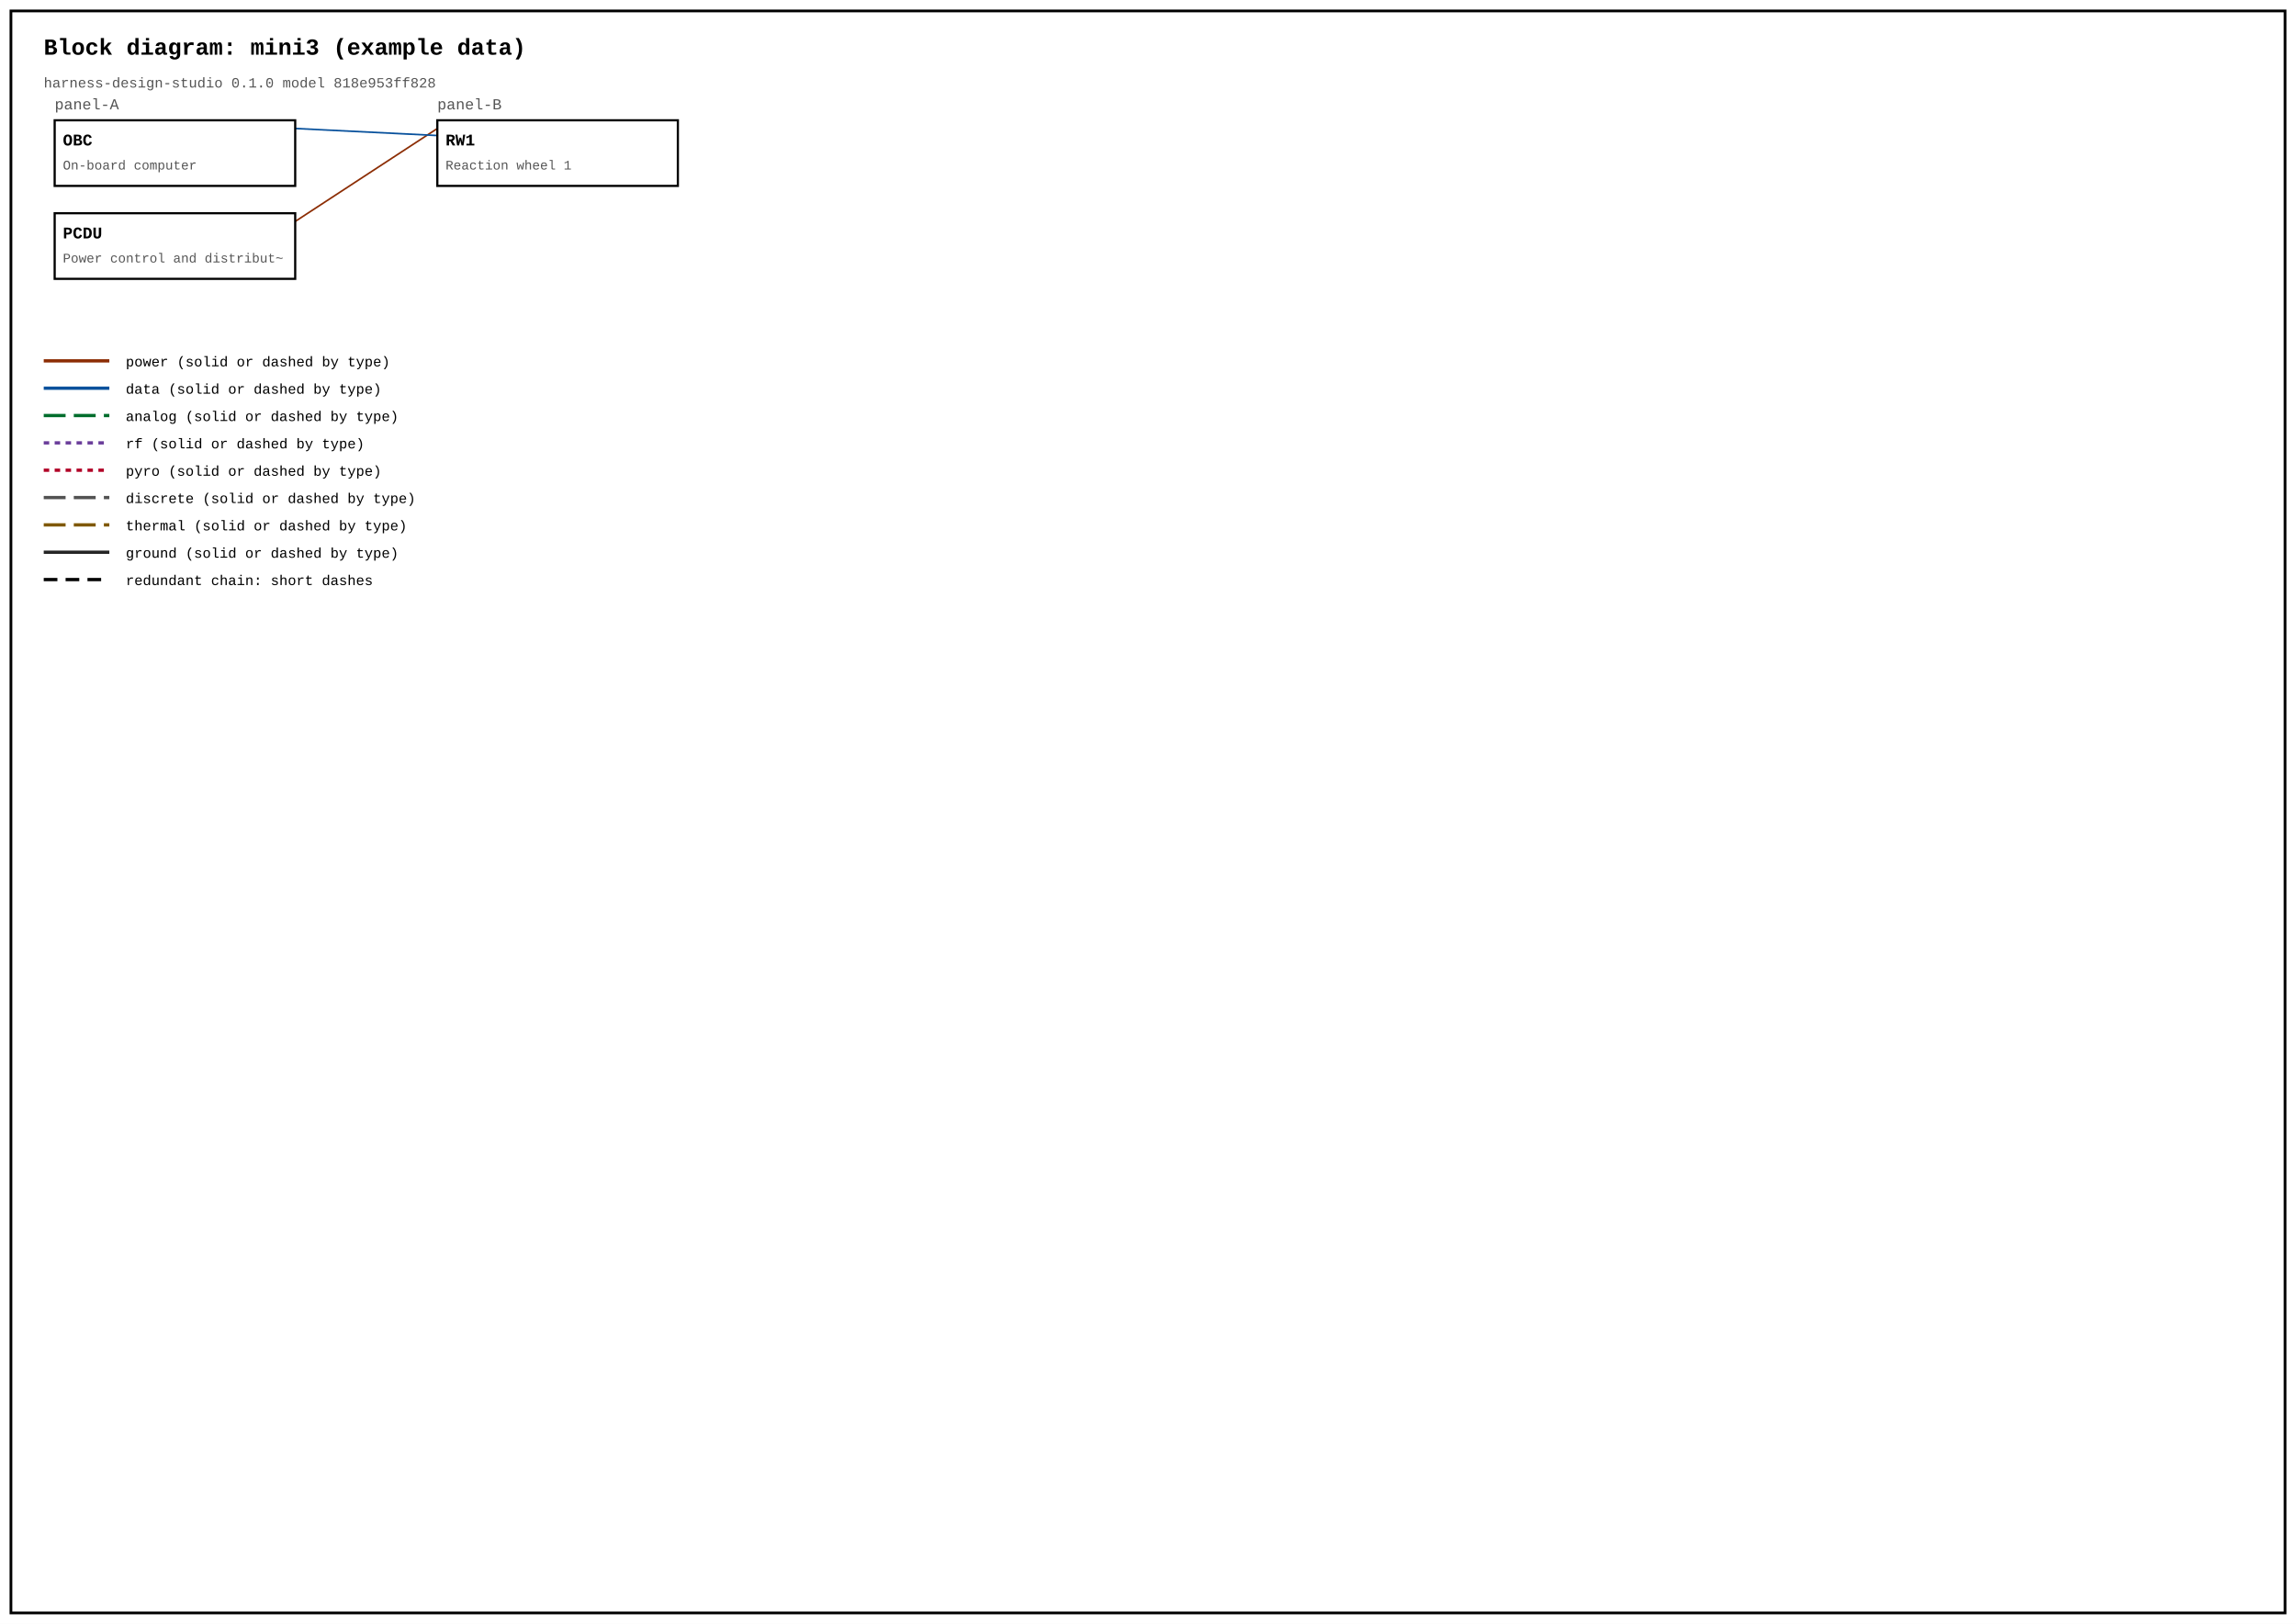
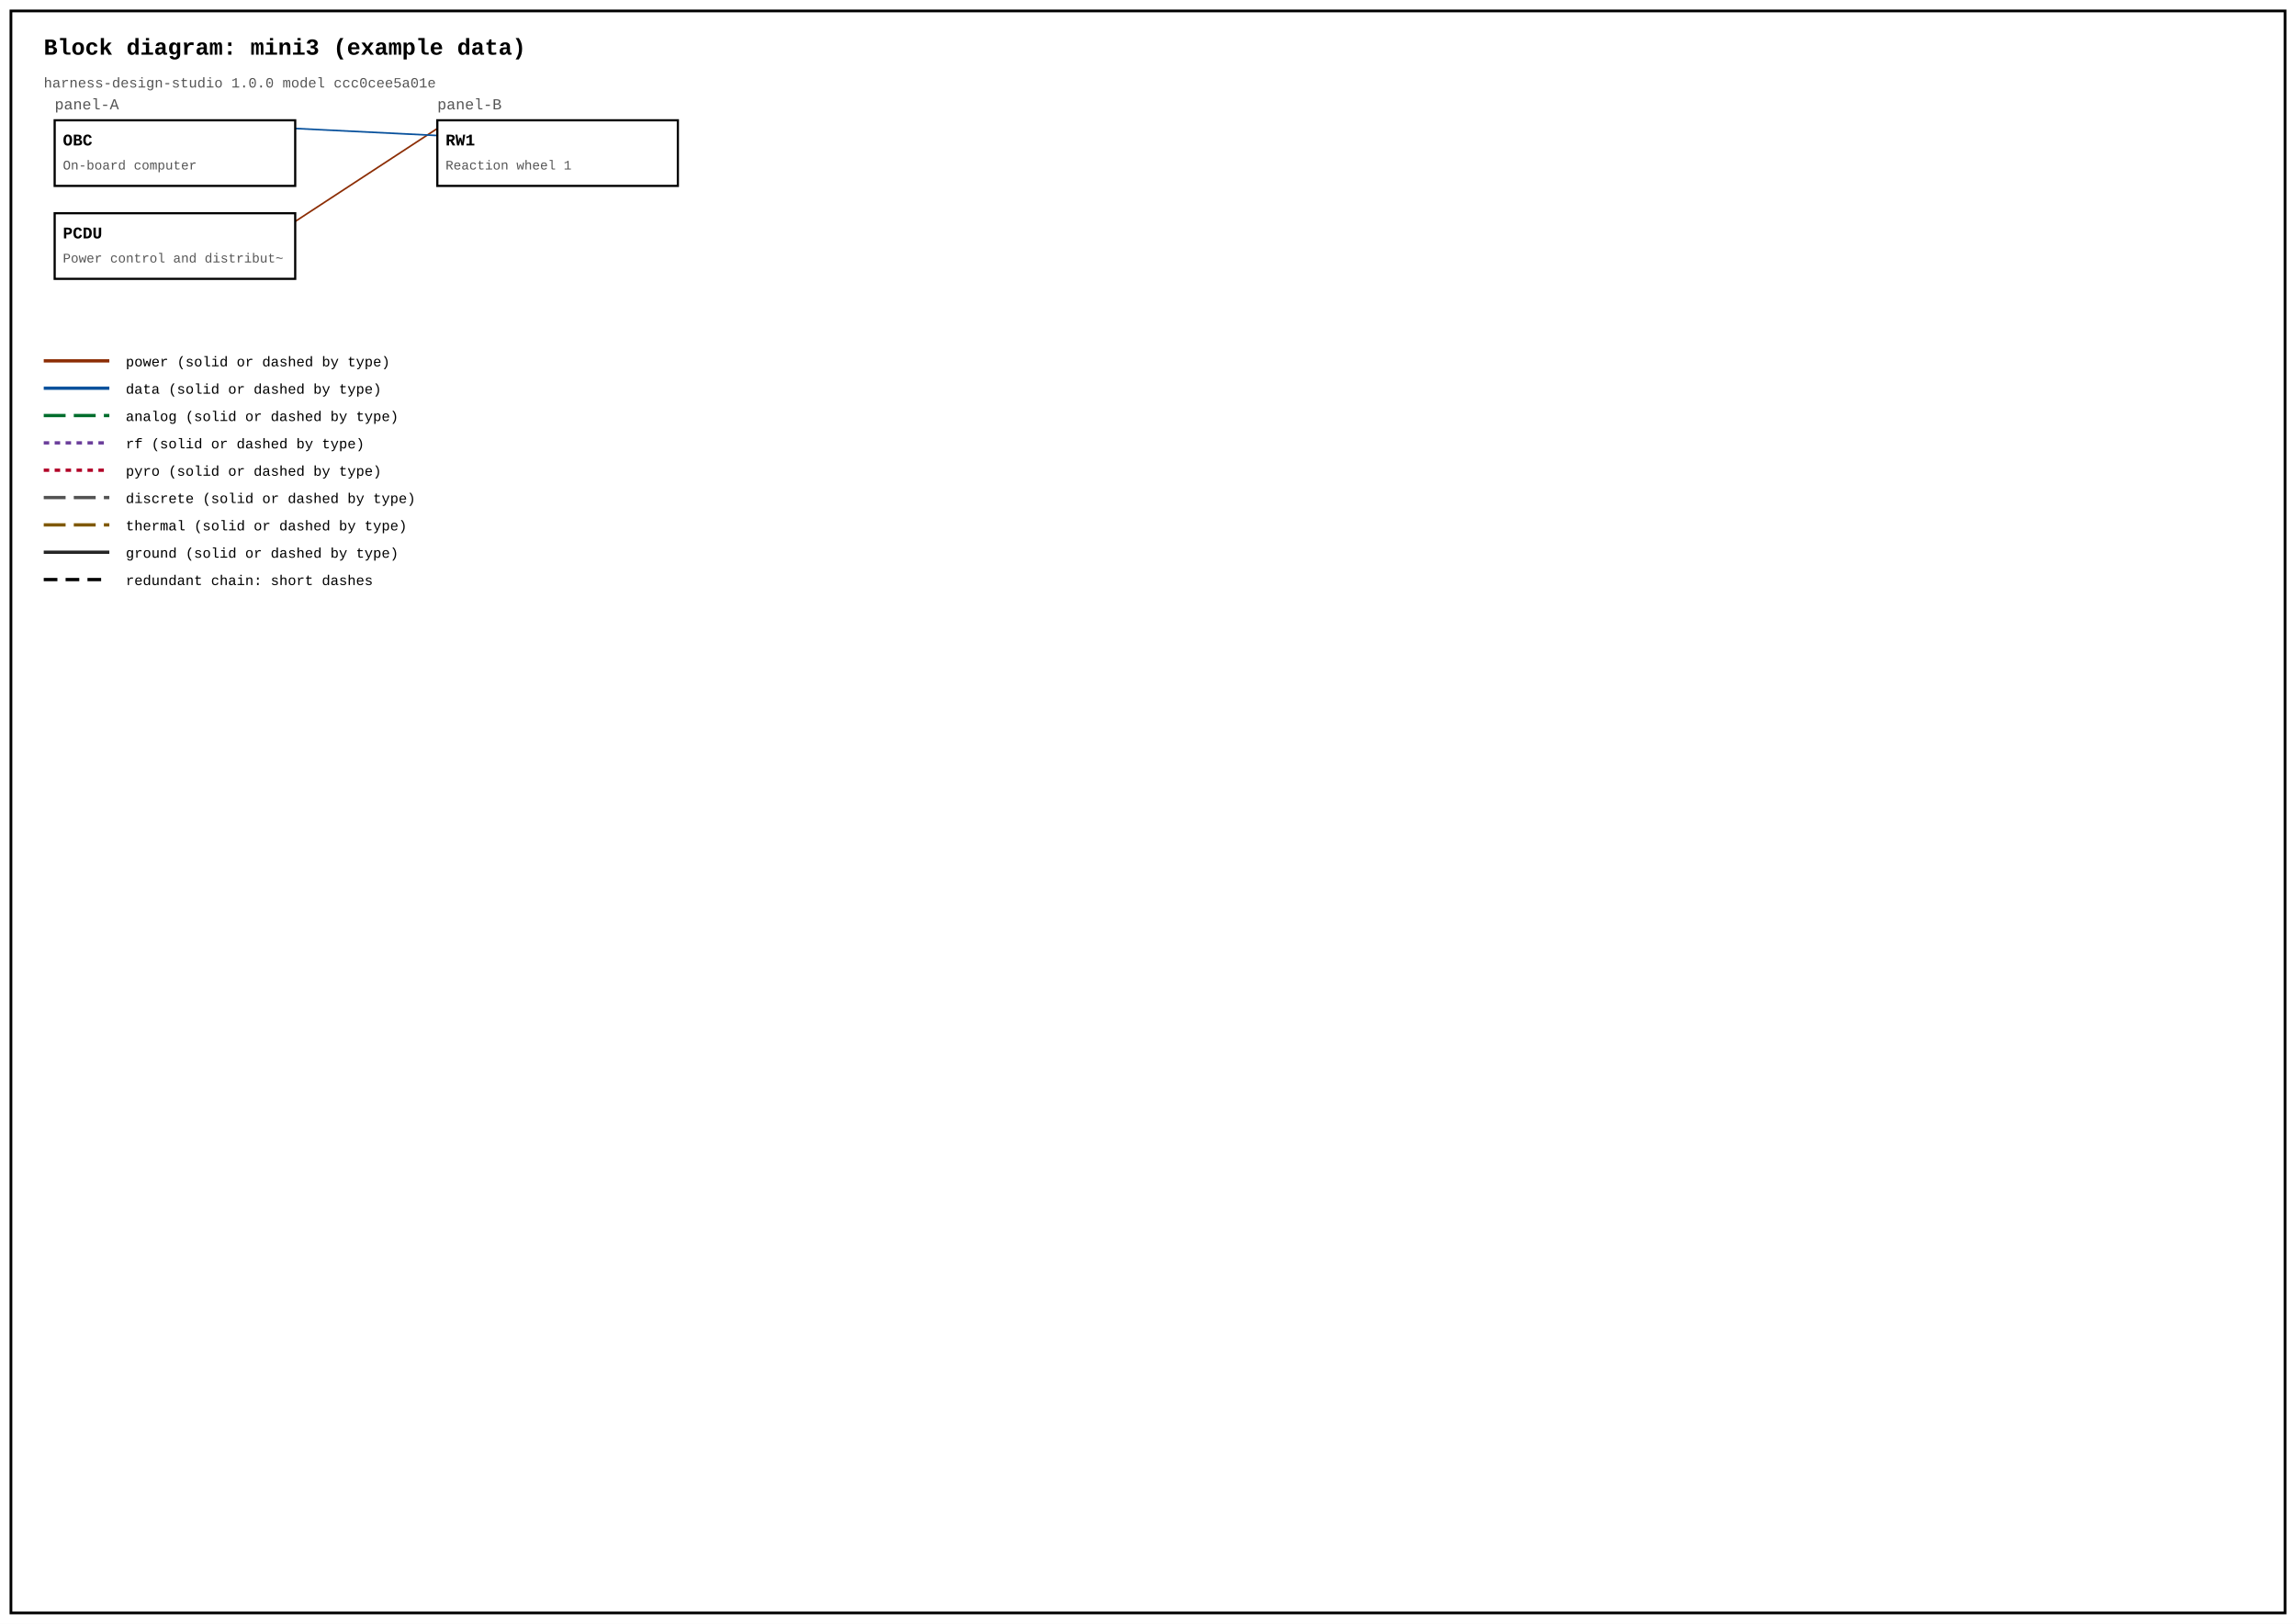
<svg xmlns="http://www.w3.org/2000/svg" width="420mm" height="297mm" viewBox="0 0 420 297" font-family="Courier New, Courier, monospace">
  <rect x="0" y="0" width="420" height="297" fill="#ffffff" />
  <rect x="2" y="2" width="416" height="293" fill="none" stroke="#000000" stroke-width="0.5" />
  <text x="8" y="10" font-size="4.2" font-weight="bold" text-anchor="start" fill="#000000">Block diagram: mini3 (example data)</text>
-   <text x="8" y="16" font-size="2.6" text-anchor="start" fill="#555555">harness-design-studio 0.1.0 model 818e953ff828</text>
+   <text x="8" y="16" font-size="2.6" text-anchor="start" fill="#555555">harness-design-studio 1.0.0 model ccc0cee5a01e</text>
  <text x="10" y="20" font-size="2.8" text-anchor="start" fill="#555555">panel-A</text>
  <text x="80" y="20" font-size="2.8" text-anchor="start" fill="#555555">panel-B</text>
  <line x1="54" y1="40.5" x2="80" y2="23.5" stroke="#8c2d04" stroke-width="0.3" />
  <line x1="54" y1="23.5" x2="80" y2="24.786" stroke="#08519c" stroke-width="0.3" />
  <rect x="10" y="22" width="44" height="12" fill="#ffffff" stroke="#000000" stroke-width="0.4" />
  <text x="11.5" y="26.6" font-size="3" font-weight="bold" text-anchor="start" fill="#000000">OBC</text>
  <text x="11.5" y="31" font-size="2.4" text-anchor="start" fill="#555555">On-board computer</text>
  <rect x="10" y="39" width="44" height="12" fill="#ffffff" stroke="#000000" stroke-width="0.4" />
  <text x="11.5" y="43.6" font-size="3" font-weight="bold" text-anchor="start" fill="#000000">PCDU</text>
  <text x="11.5" y="48" font-size="2.4" text-anchor="start" fill="#555555">Power control and distribut~</text>
  <rect x="80" y="22" width="44" height="12" fill="#ffffff" stroke="#000000" stroke-width="0.4" />
  <text x="81.5" y="26.6" font-size="3" font-weight="bold" text-anchor="start" fill="#000000">RW1</text>
  <text x="81.5" y="31" font-size="2.4" text-anchor="start" fill="#555555">Reaction wheel 1</text>
  <line x1="8" y1="66" x2="20" y2="66" stroke="#8c2d04" stroke-width="0.6" />
  <text x="23" y="67" font-size="2.6" text-anchor="start" fill="#000000">power (solid or dashed by type)</text>
  <line x1="8" y1="71" x2="20" y2="71" stroke="#08519c" stroke-width="0.6" />
  <text x="23" y="72" font-size="2.6" text-anchor="start" fill="#000000">data (solid or dashed by type)</text>
  <line x1="8" y1="76" x2="20" y2="76" stroke="#006d2c" stroke-width="0.6" stroke-dasharray="4 1.5" />
  <text x="23" y="77" font-size="2.6" text-anchor="start" fill="#000000">analog (solid or dashed by type)</text>
  <line x1="8" y1="81" x2="20" y2="81" stroke="#6a3d9a" stroke-width="0.6" stroke-dasharray="1 1" />
  <text x="23" y="82" font-size="2.6" text-anchor="start" fill="#000000">rf (solid or dashed by type)</text>
  <line x1="8" y1="86" x2="20" y2="86" stroke="#b10026" stroke-width="0.6" stroke-dasharray="1 1" />
  <text x="23" y="87" font-size="2.6" text-anchor="start" fill="#000000">pyro (solid or dashed by type)</text>
  <line x1="8" y1="91" x2="20" y2="91" stroke="#525252" stroke-width="0.6" stroke-dasharray="4 1.5" />
  <text x="23" y="92" font-size="2.6" text-anchor="start" fill="#000000">discrete (solid or dashed by type)</text>
  <line x1="8" y1="96" x2="20" y2="96" stroke="#7f5800" stroke-width="0.6" stroke-dasharray="4 1.5" />
  <text x="23" y="97" font-size="2.6" text-anchor="start" fill="#000000">thermal (solid or dashed by type)</text>
  <line x1="8" y1="101" x2="20" y2="101" stroke="#252525" stroke-width="0.6" />
  <text x="23" y="102" font-size="2.6" text-anchor="start" fill="#000000">ground (solid or dashed by type)</text>
  <line x1="8" y1="106" x2="20" y2="106" stroke="#000000" stroke-width="0.6" stroke-dasharray="2.5 1.5" />
  <text x="23" y="107" font-size="2.6" text-anchor="start" fill="#000000">redundant chain: short dashes</text>
</svg>
